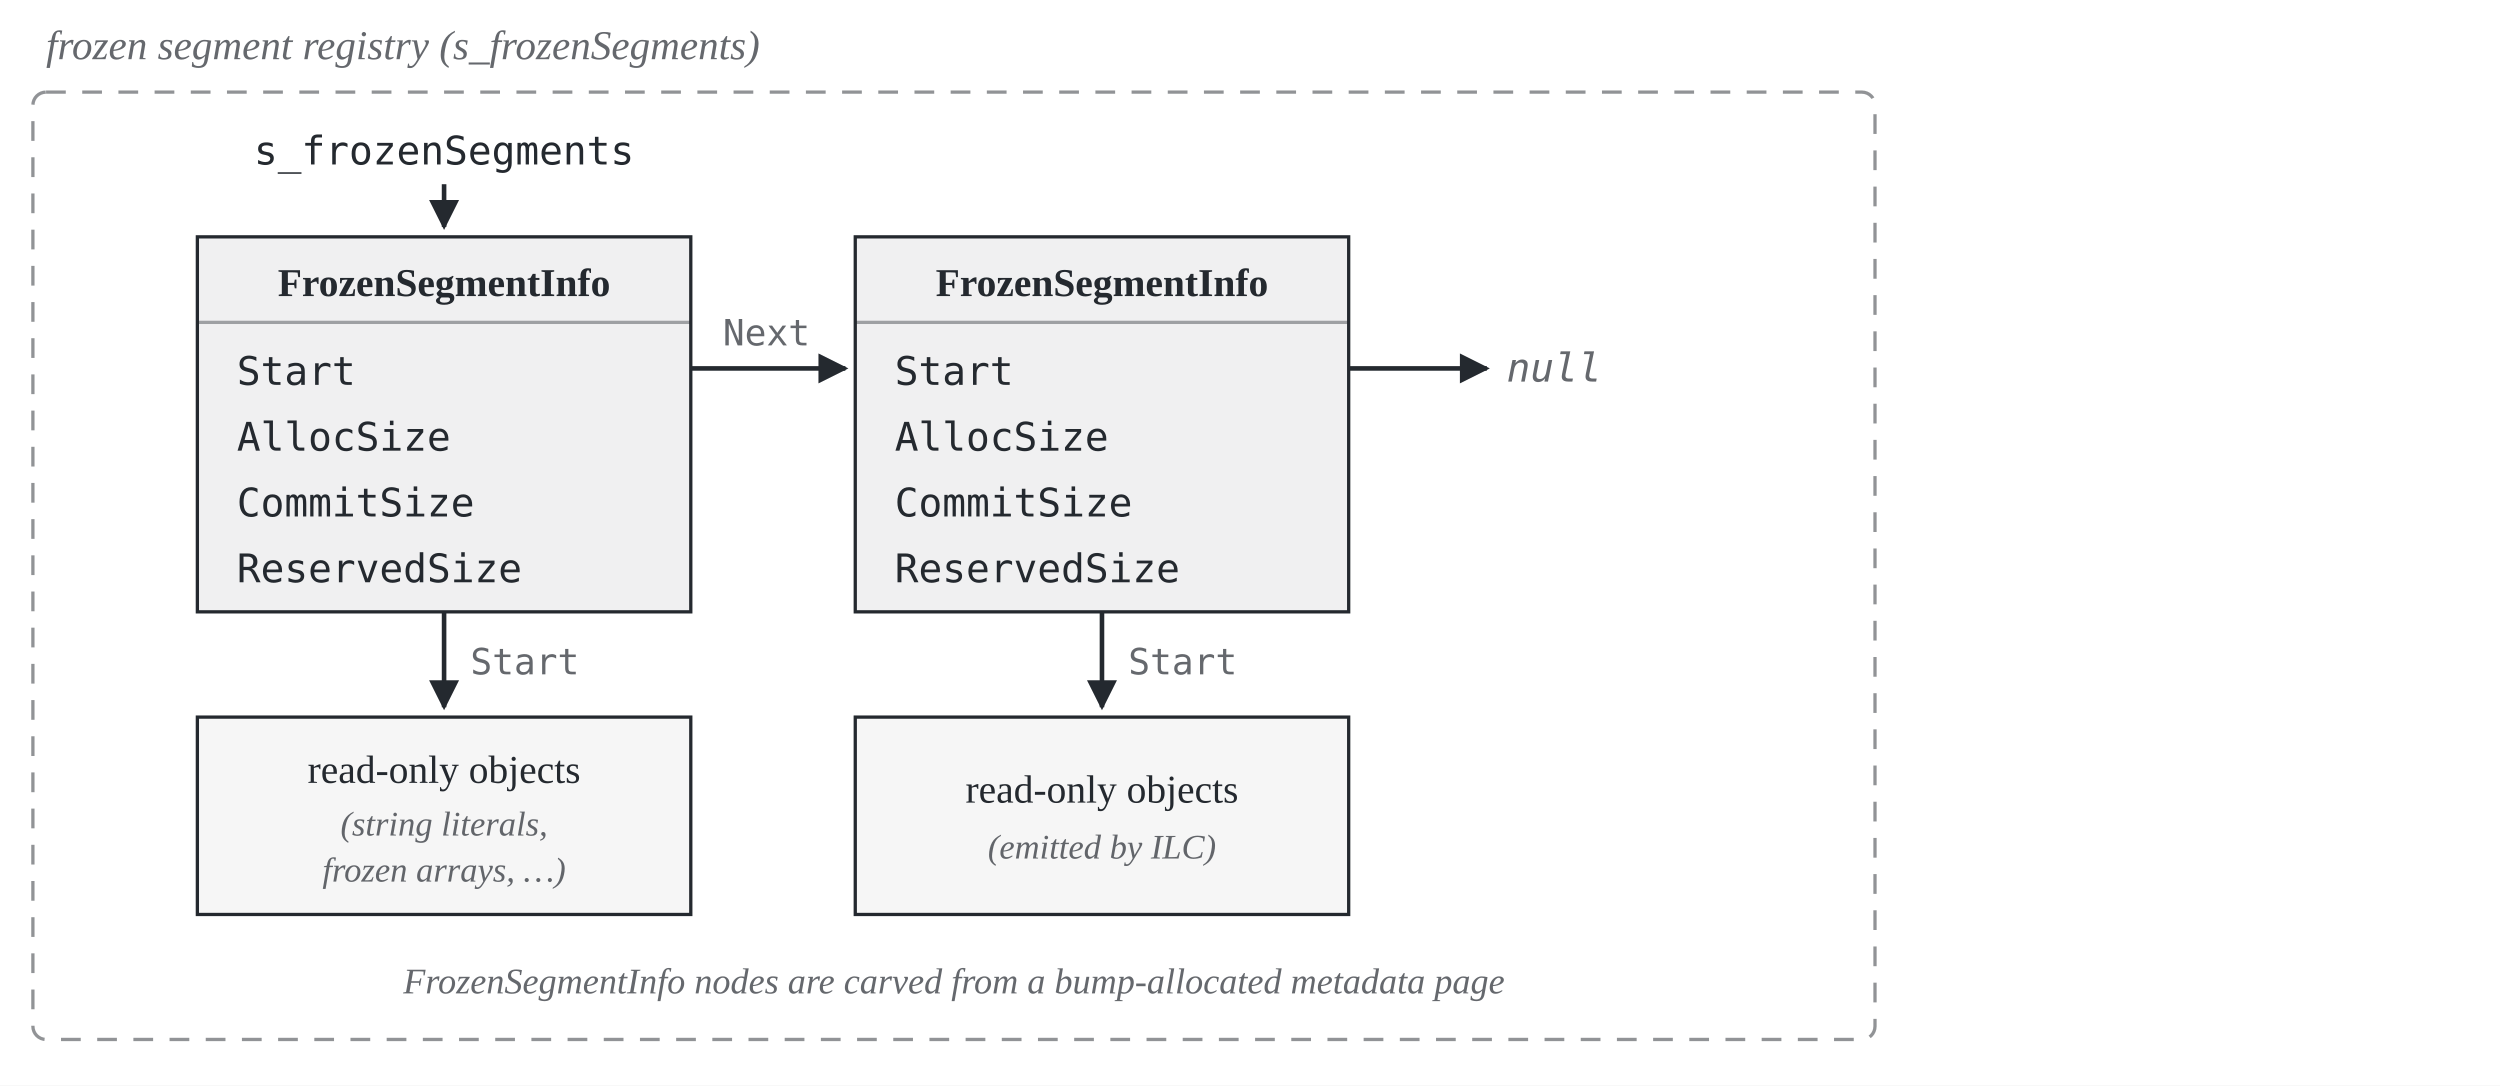
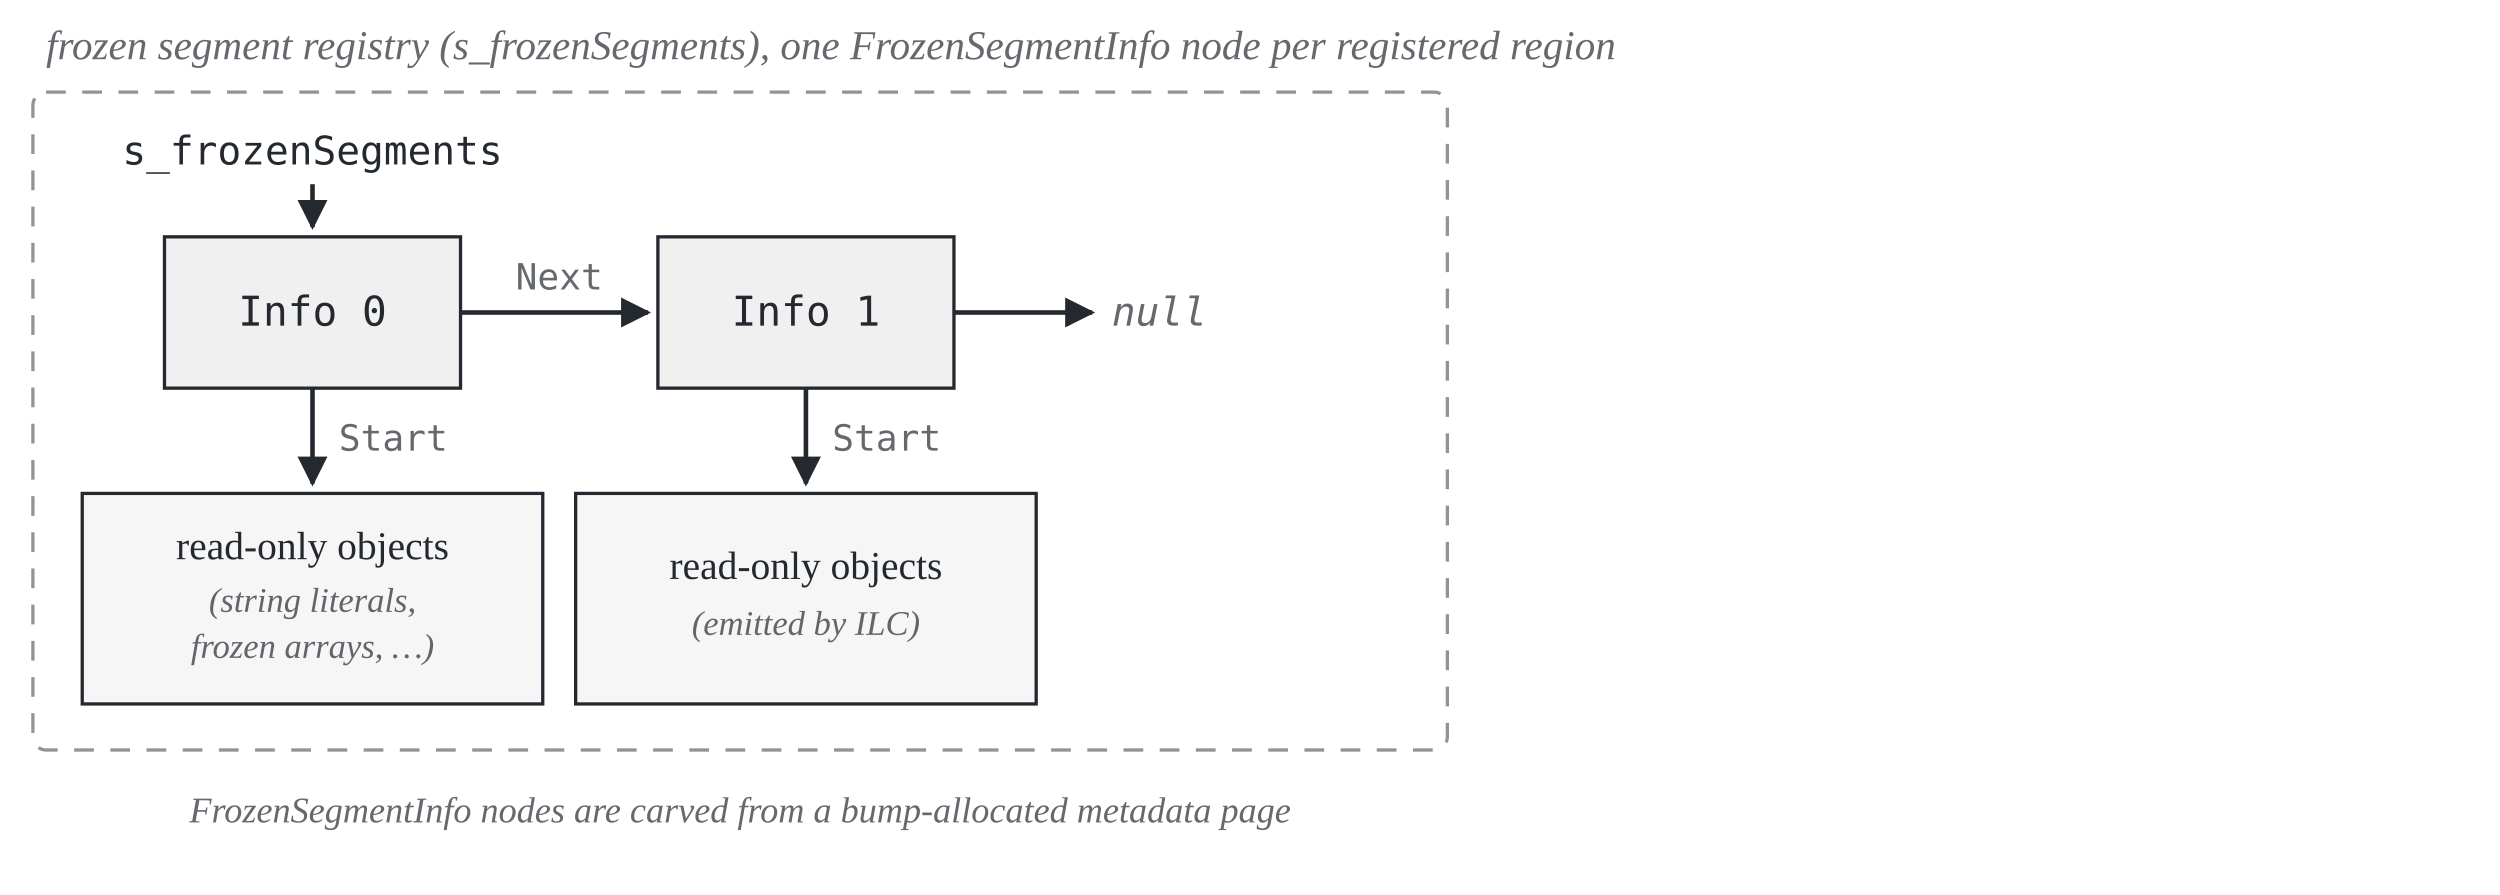
- <svg xmlns="http://www.w3.org/2000/svg" viewBox="0 0 760 330" role="img" aria-label="The frozen segment registry. s_frozenSegments points at a linked list of FrozenSegmentInfo nodes, each holding Start, AllocSize, CommitSize and ReservedSize, linked through Next to null. Each node's Start points down at a region of read-only objects such as string literals and frozen arrays. The nodes are carved from a bump-allocated metadata page.">
+ <svg xmlns="http://www.w3.org/2000/svg" viewBox="0 0 760 272" role="img" aria-label="The frozen segment registry. s_frozenSegments points at Info 0, the first FrozenSegmentInfo node; Next links lead to Info 1 and then null. Each node's Start points down at a region of read-only objects such as string literals and frozen arrays. The nodes are carved from a bump-allocated metadata page.">
  <style>
    svg { color: #24292f; }
    .bg { fill: #ffffff; }
    @media (prefers-color-scheme: dark) {
      svg { color: #d0d7de; }
      .bg { fill: #1c2128; }
    }
  </style>
-   <rect class="bg" x="0" y="0" width="760" height="330" />
+   <rect class="bg" x="0" y="0" width="760" height="272" />
  <defs>
    <marker id="fz-ah" viewBox="0 0 10 10" refX="9" refY="5" markerWidth="6.5" markerHeight="6.5" orient="auto-start-reverse">
      <path d="M0,0 L10,5 L0,10 z" fill="currentColor" />
    </marker>
  </defs>
-   <text x="14" y="18" font-size="12.5" font-style="italic" fill="currentColor" fill-opacity="0.7">frozen segment registry (s_frozenSegments)</text>
-   <rect x="10" y="28" width="560" height="288" rx="4" fill="none" stroke="currentColor" stroke-opacity="0.5" stroke-dasharray="6 5" />
-   <text x="135" y="50" text-anchor="middle" font-size="12" fill="currentColor" font-family="ui-monospace, SFMono-Regular, Menlo, Consolas, monospace">s_frozenSegments</text>
-   <line x1="135" y1="56" x2="135" y2="69" stroke="currentColor" stroke-width="1.4" marker-end="url(#fz-ah)" />
+   <text x="14" y="18" font-size="12.5" font-style="italic" fill="currentColor" fill-opacity="0.7">frozen segment registry (s_frozenSegments), one FrozenSegmentInfo node per registered region</text>
+   <rect x="10" y="28" width="430" height="200" rx="4" fill="none" stroke="currentColor" stroke-opacity="0.5" stroke-dasharray="6 5" />
+   <text x="95" y="50" text-anchor="middle" font-size="12" fill="currentColor" font-family="ui-monospace, SFMono-Regular, Menlo, Consolas, monospace">s_frozenSegments</text>
+   <line x1="95" y1="56" x2="95" y2="69" stroke="currentColor" stroke-width="1.4" marker-end="url(#fz-ah)" />
  <g fill="currentColor" fill-opacity="0.07" stroke="currentColor">
-     <rect x="60" y="72" width="150" height="114" />
-     <rect x="260" y="72" width="150" height="114" />
+     <rect x="50" y="72" width="90" height="46" />
+     <rect x="200" y="72" width="90" height="46" />
  </g>
-   <g font-size="12" font-weight="bold" fill="currentColor" text-anchor="middle">
-     <text x="135" y="90">FrozenSegmentInfo</text>
-     <text x="335" y="90">FrozenSegmentInfo</text>
+   <g font-family="ui-monospace, SFMono-Regular, Menlo, Consolas, monospace" font-size="12.5" fill="currentColor" text-anchor="middle">
+     <text x="95" y="99">Info 0</text>
+     <text x="245" y="99">Info 1</text>
  </g>
-   <g stroke="currentColor" stroke-opacity="0.4">
-     <line x1="60" y1="98" x2="210" y2="98" />
-     <line x1="260" y1="98" x2="410" y2="98" />
+   <text x="170" y="88" text-anchor="middle" font-size="11" fill="currentColor" fill-opacity="0.7" font-family="ui-monospace, SFMono-Regular, Menlo, Consolas, monospace">Next</text>
+   <g stroke="currentColor" stroke-width="1.4">
+     <line x1="140" y1="95" x2="197" y2="95" marker-end="url(#fz-ah)" />
+     <line x1="290" y1="95" x2="332" y2="95" marker-end="url(#fz-ah)" />
  </g>
-   <g font-family="ui-monospace, SFMono-Regular, Menlo, Consolas, monospace" font-size="12" fill="currentColor">
-     <text x="72" y="117">Start</text>
-     <text x="72" y="137">AllocSize</text>
-     <text x="72" y="157">CommitSize</text>
-     <text x="72" y="177">ReservedSize</text>
-     <text x="272" y="117">Start</text>
-     <text x="272" y="137">AllocSize</text>
-     <text x="272" y="157">CommitSize</text>
-     <text x="272" y="177">ReservedSize</text>
-   </g>
-   <text x="233" y="105" text-anchor="middle" font-size="11" fill="currentColor" fill-opacity="0.7" font-family="ui-monospace, SFMono-Regular, Menlo, Consolas, monospace">Next</text>
+   <text x="338" y="99" font-size="12" font-style="italic" fill="currentColor" fill-opacity="0.7" font-family="ui-monospace, SFMono-Regular, Menlo, Consolas, monospace">null</text>
  <g stroke="currentColor" stroke-width="1.4">
-     <line x1="210" y1="112" x2="257" y2="112" marker-end="url(#fz-ah)" />
-     <line x1="410" y1="112" x2="452" y2="112" marker-end="url(#fz-ah)" />
-   </g>
-   <text x="458" y="116" font-size="12" font-style="italic" fill="currentColor" fill-opacity="0.7" font-family="ui-monospace, SFMono-Regular, Menlo, Consolas, monospace">null</text>
-   <g stroke="currentColor" stroke-width="1.4">
-     <line x1="135" y1="186" x2="135" y2="215" marker-end="url(#fz-ah)" />
-     <line x1="335" y1="186" x2="335" y2="215" marker-end="url(#fz-ah)" />
+     <line x1="95" y1="118" x2="95" y2="147" marker-end="url(#fz-ah)" />
+     <line x1="245" y1="118" x2="245" y2="147" marker-end="url(#fz-ah)" />
  </g>
  <g font-size="11" fill="currentColor" fill-opacity="0.7" font-family="ui-monospace, SFMono-Regular, Menlo, Consolas, monospace">
-     <text x="143" y="205">Start</text>
-     <text x="343" y="205">Start</text>
+     <text x="103" y="137">Start</text>
+     <text x="253" y="137">Start</text>
  </g>
  <g fill="currentColor" fill-opacity="0.04" stroke="currentColor">
-     <rect x="60" y="218" width="150" height="60" />
-     <rect x="260" y="218" width="150" height="60" />
+     <rect x="25" y="150" width="140" height="64" />
+     <rect x="175" y="150" width="140" height="64" />
  </g>
  <g font-size="12" fill="currentColor" text-anchor="middle">
-     <text x="135" y="238">read-only objects</text>
-     <text x="335" y="244">read-only objects</text>
+     <text x="95" y="170">read-only objects</text>
+     <text x="245" y="176">read-only objects</text>
  </g>
  <g font-size="10.5" font-style="italic" fill="currentColor" fill-opacity="0.7" text-anchor="middle">
-     <text x="135" y="254">(string literals,</text>
-     <text x="135" y="268">frozen arrays, …)</text>
-     <text x="335" y="261">(emitted by ILC)</text>
+     <text x="95" y="186">(string literals,</text>
+     <text x="95" y="200">frozen arrays, …)</text>
+     <text x="245" y="193">(emitted by ILC)</text>
  </g>
-   <text x="290" y="302" text-anchor="middle" font-size="11" font-style="italic" fill="currentColor" fill-opacity="0.7">FrozenSegmentInfo nodes are carved from a bump-allocated metadata page</text>
+   <text x="225" y="250" text-anchor="middle" font-size="11" font-style="italic" fill="currentColor" fill-opacity="0.7">FrozenSegmentInfo nodes are carved from a bump-allocated metadata page</text>
</svg>
